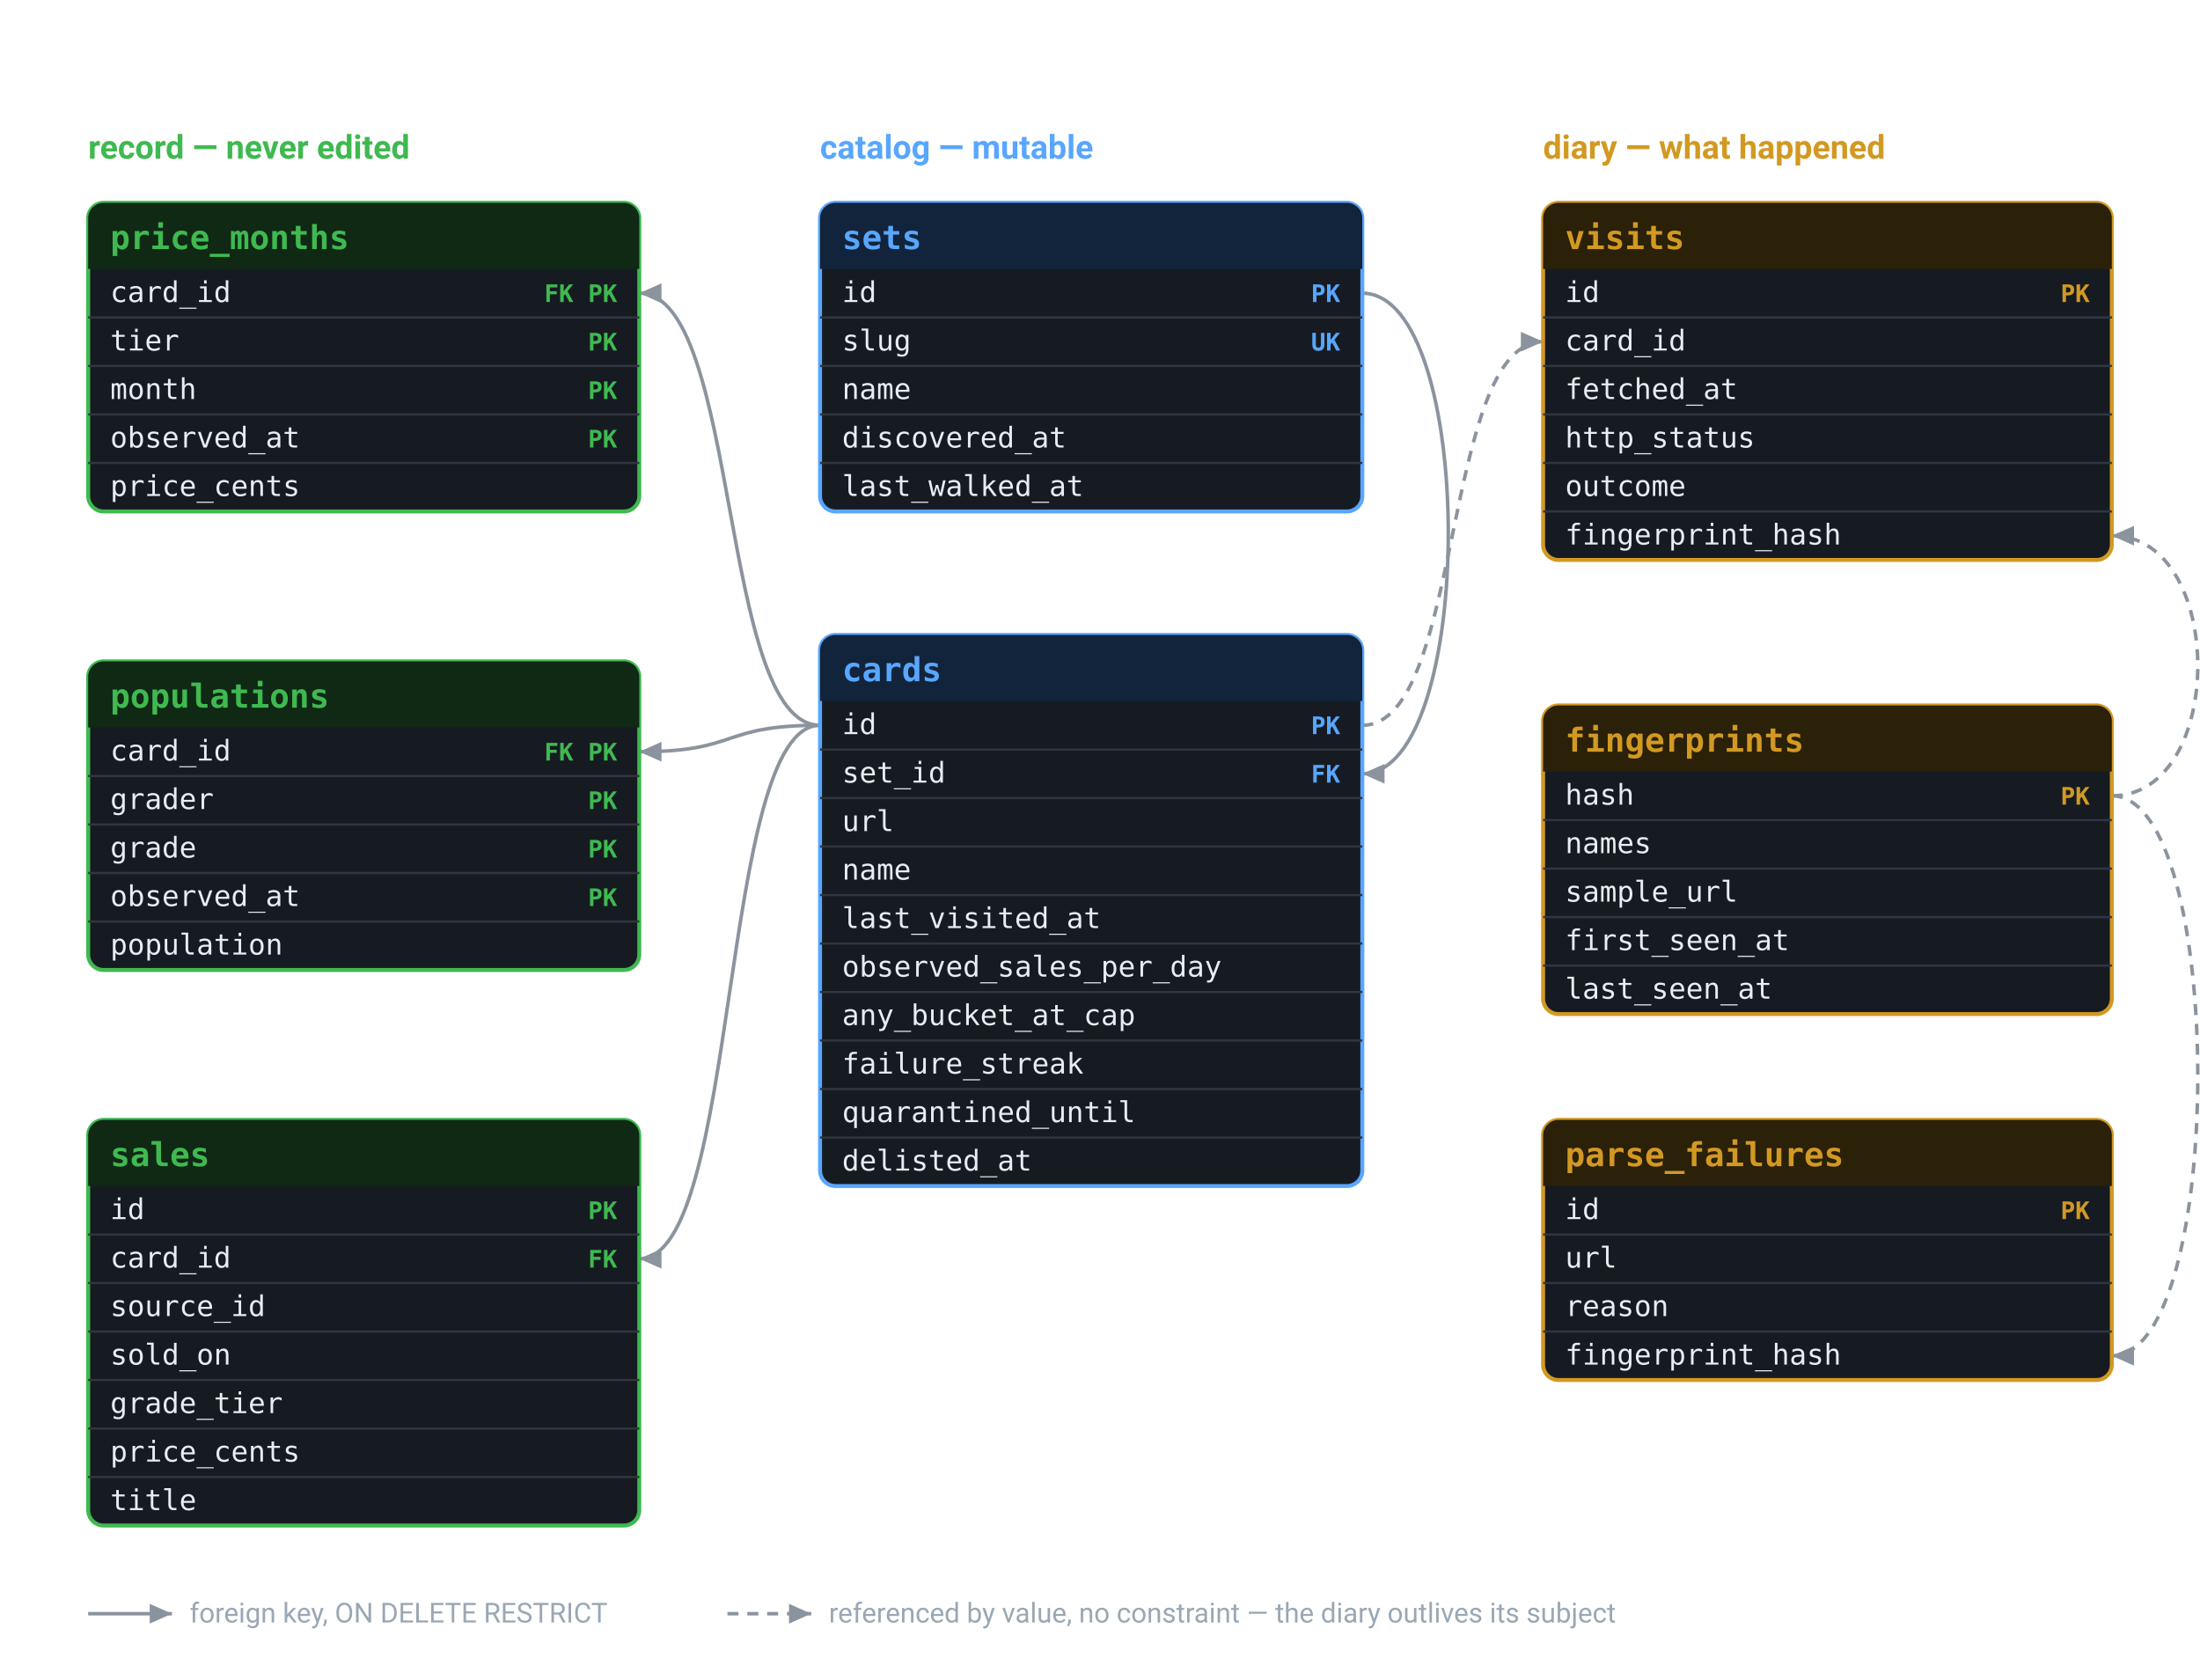
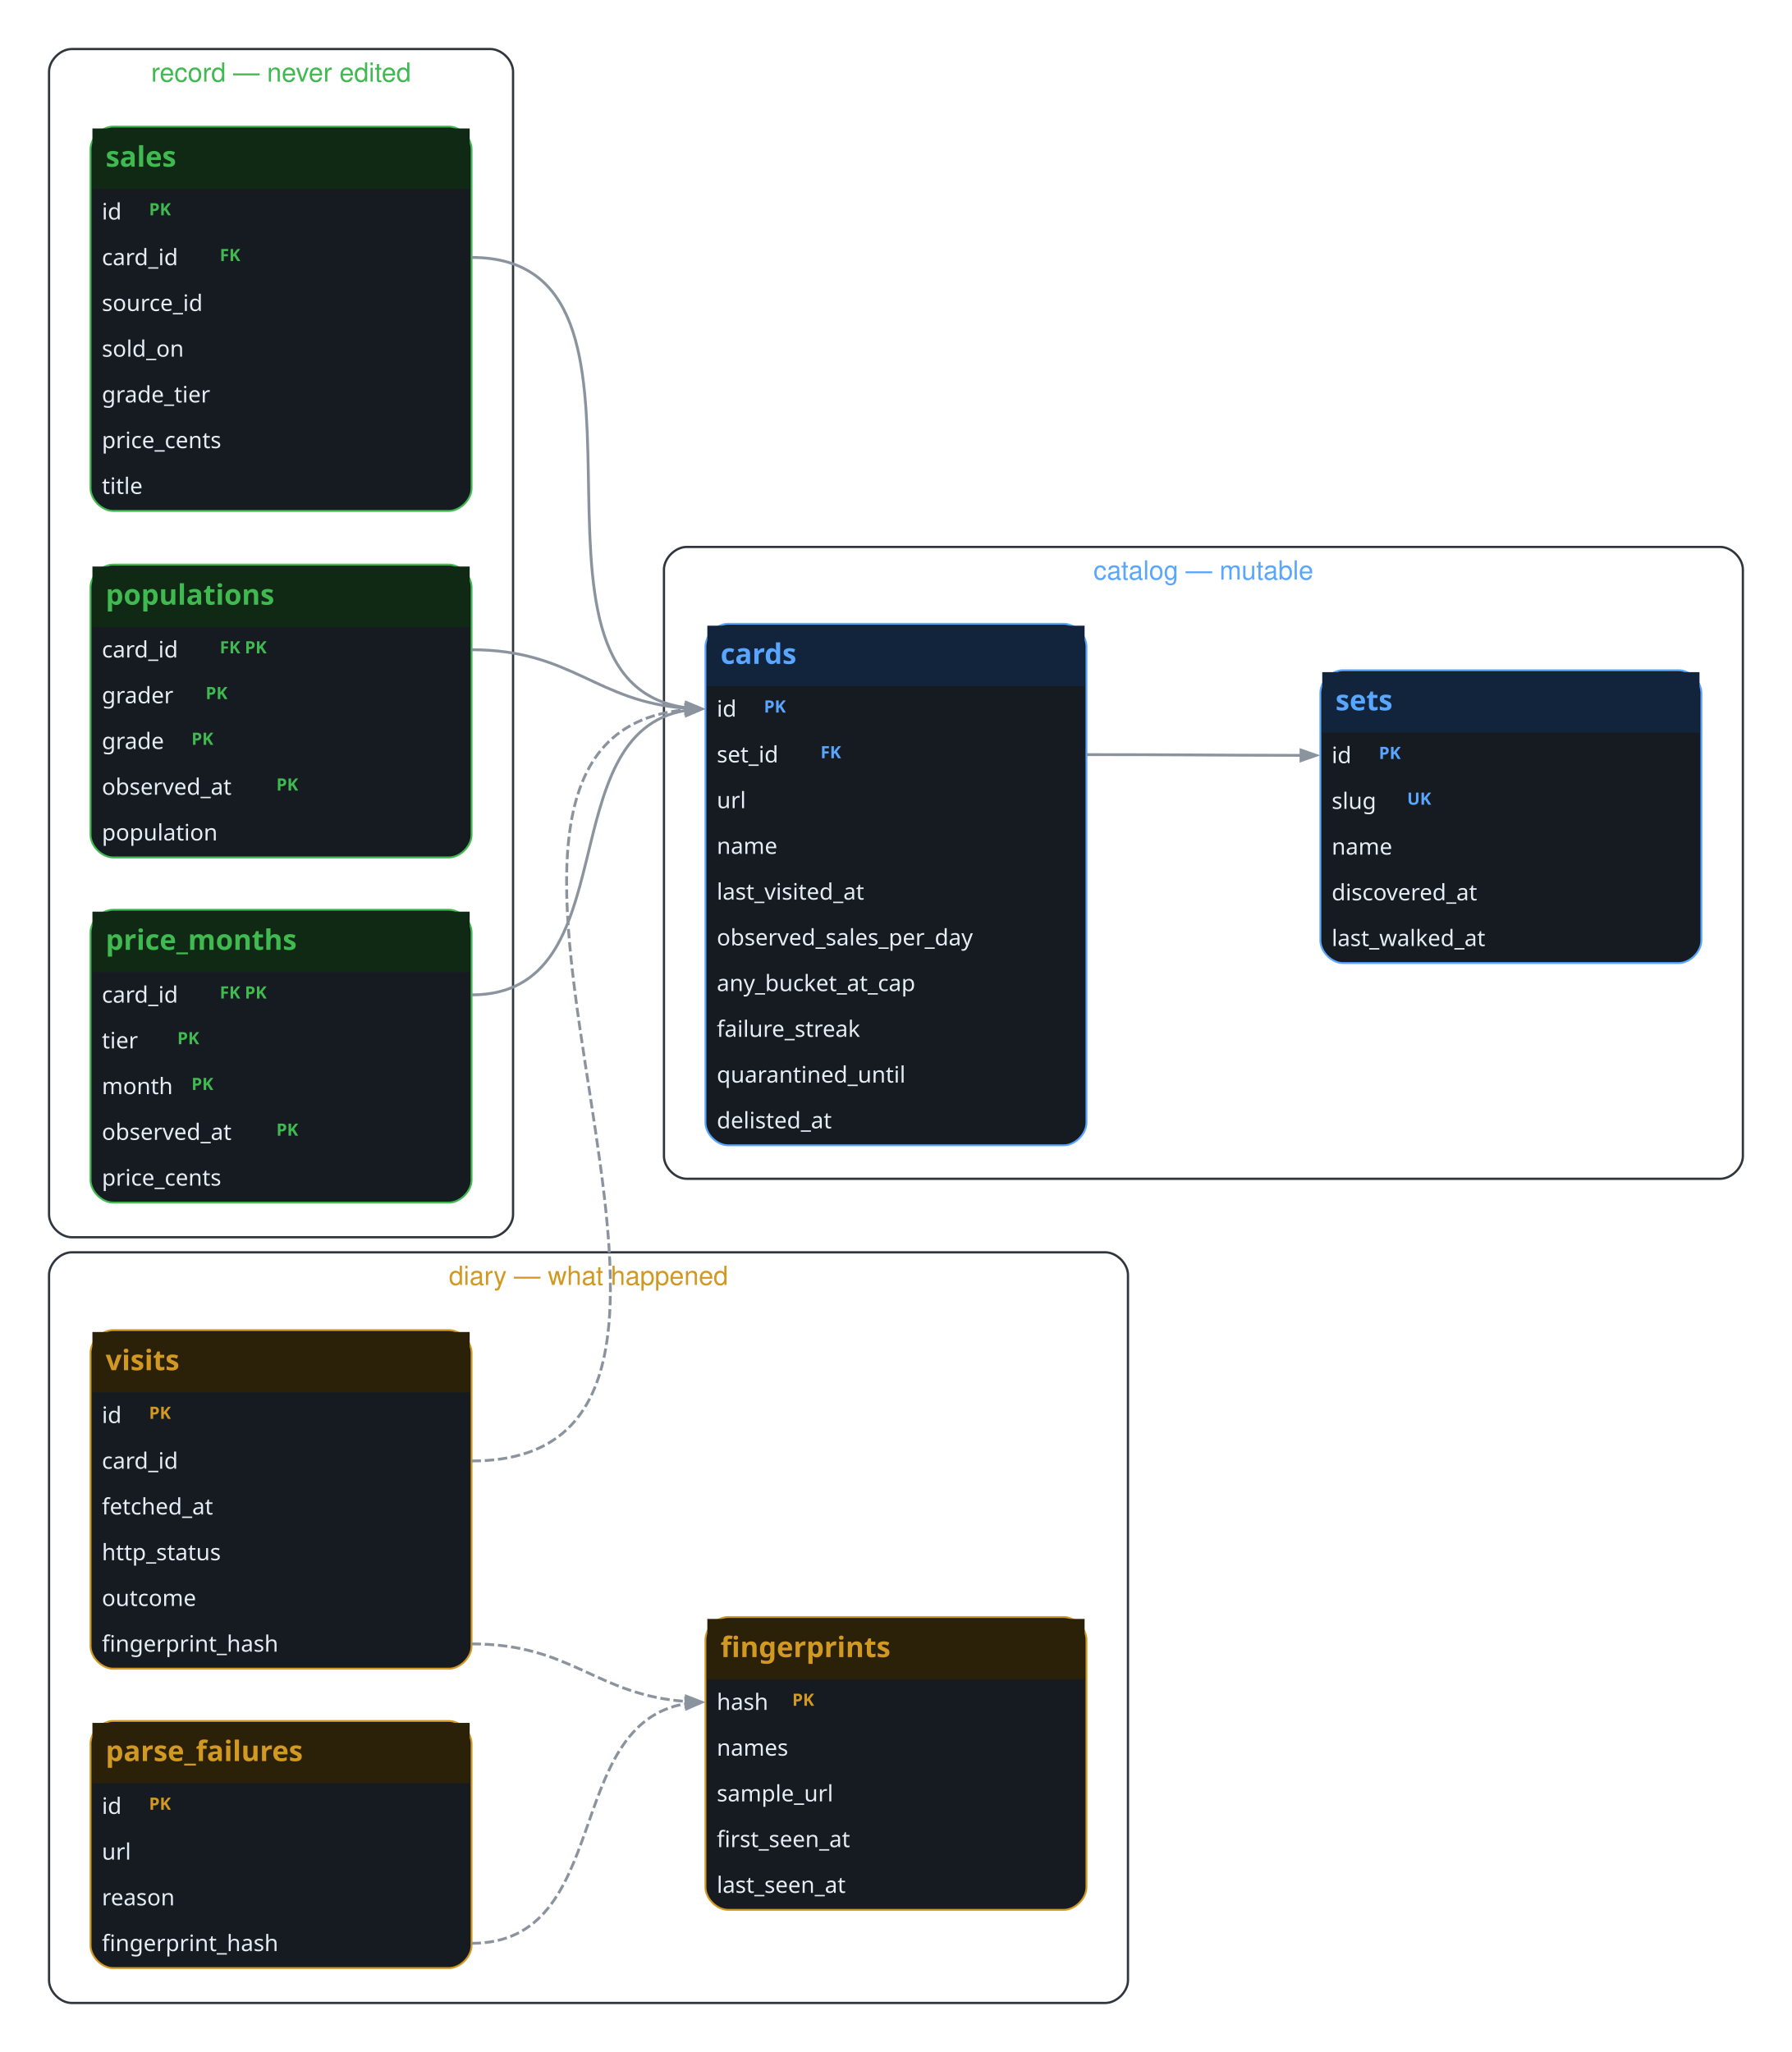
- <svg xmlns="http://www.w3.org/2000/svg" viewBox="0 0 998 762" width="998" height="762" font-family="ui-sans-serif,-apple-system,Segoe UI,Roboto,Helvetica,Arial,sans-serif">
-   <defs>
-     <marker id="a" viewBox="0 0 10 10" refX="9" refY="5" markerWidth="7" markerHeight="7" orient="auto-start-reverse">
-       <path d="M0,1 L9,5 L0,9 z" fill="#8b949e" />
-     </marker>
-   </defs>
-   <text x="40" y="72" font-size="15" font-weight="700" fill="#3fb950">record — never edited</text>
-   <text x="372" y="72" font-size="15" font-weight="700" fill="#58a6ff">catalog — mutable</text>
-   <text x="700" y="72" font-size="15" font-weight="700" fill="#d29922">diary — what happened</text>
-   <path d="M618,133 C670,133 670,351 618,351" fill="none" stroke="#8b949e" stroke-width="1.6" marker-end="url(#a)" />
-   <path d="M372,329 C326,329 336,133 290,133" fill="none" stroke="#8b949e" stroke-width="1.6" marker-end="url(#a)" />
-   <path d="M372,329 C326,329 336,341 290,341" fill="none" stroke="#8b949e" stroke-width="1.6" marker-end="url(#a)" />
-   <path d="M372,329 C326,329 336,571 290,571" fill="none" stroke="#8b949e" stroke-width="1.6" marker-end="url(#a)" />
-   <path d="M618,329 C664,329 654,155 700,155" fill="none" stroke="#8b949e" stroke-width="1.6" stroke-dasharray="5 4" marker-end="url(#a)" />
-   <path d="M958,361 C1010,361 1010,243 958,243" fill="none" stroke="#8b949e" stroke-width="1.6" stroke-dasharray="5 4" marker-end="url(#a)" />
-   <path d="M958,361 C1010,361 1010,615 958,615" fill="none" stroke="#8b949e" stroke-width="1.6" stroke-dasharray="5 4" marker-end="url(#a)" />
-   <rect x="40" y="92" width="250" height="140" rx="7" fill="#161b22" stroke="#3fb950" stroke-width="1.8" />
-   <path d="M40,122 L40,99 A7,7 0 0 1 47,92 L283,92 A7,7 0 0 1 290,99 L290,122 Z" fill="#0f2915" />
-   <text x="50" y="113" font-size="15" font-weight="700" fill="#3fb950" font-family="ui-monospace,SFMono-Regular,Menlo,Consolas,monospace">price_months</text>
-   <text x="50" y="137" font-size="13" fill="#e6edf3" font-family="ui-monospace,SFMono-Regular,Menlo,Consolas,monospace">card_id</text>
-   <text x="280" y="137" font-size="11" text-anchor="end" font-weight="700" fill="#3fb950" font-family="ui-monospace,SFMono-Regular,Menlo,Consolas,monospace">FK PK</text>
-   <line x1="40" y1="144" x2="290" y2="144" stroke="#30363d" />
-   <text x="50" y="159" font-size="13" fill="#e6edf3" font-family="ui-monospace,SFMono-Regular,Menlo,Consolas,monospace">tier</text>
-   <text x="280" y="159" font-size="11" text-anchor="end" font-weight="700" fill="#3fb950" font-family="ui-monospace,SFMono-Regular,Menlo,Consolas,monospace">PK</text>
-   <line x1="40" y1="166" x2="290" y2="166" stroke="#30363d" />
-   <text x="50" y="181" font-size="13" fill="#e6edf3" font-family="ui-monospace,SFMono-Regular,Menlo,Consolas,monospace">month</text>
-   <text x="280" y="181" font-size="11" text-anchor="end" font-weight="700" fill="#3fb950" font-family="ui-monospace,SFMono-Regular,Menlo,Consolas,monospace">PK</text>
-   <line x1="40" y1="188" x2="290" y2="188" stroke="#30363d" />
-   <text x="50" y="203" font-size="13" fill="#e6edf3" font-family="ui-monospace,SFMono-Regular,Menlo,Consolas,monospace">observed_at</text>
-   <text x="280" y="203" font-size="11" text-anchor="end" font-weight="700" fill="#3fb950" font-family="ui-monospace,SFMono-Regular,Menlo,Consolas,monospace">PK</text>
-   <line x1="40" y1="210" x2="290" y2="210" stroke="#30363d" />
-   <text x="50" y="225" font-size="13" fill="#e6edf3" font-family="ui-monospace,SFMono-Regular,Menlo,Consolas,monospace">price_cents</text>
-   <rect x="40" y="300" width="250" height="140" rx="7" fill="#161b22" stroke="#3fb950" stroke-width="1.8" />
-   <path d="M40,330 L40,307 A7,7 0 0 1 47,300 L283,300 A7,7 0 0 1 290,307 L290,330 Z" fill="#0f2915" />
-   <text x="50" y="321" font-size="15" font-weight="700" fill="#3fb950" font-family="ui-monospace,SFMono-Regular,Menlo,Consolas,monospace">populations</text>
-   <text x="50" y="345" font-size="13" fill="#e6edf3" font-family="ui-monospace,SFMono-Regular,Menlo,Consolas,monospace">card_id</text>
-   <text x="280" y="345" font-size="11" text-anchor="end" font-weight="700" fill="#3fb950" font-family="ui-monospace,SFMono-Regular,Menlo,Consolas,monospace">FK PK</text>
-   <line x1="40" y1="352" x2="290" y2="352" stroke="#30363d" />
-   <text x="50" y="367" font-size="13" fill="#e6edf3" font-family="ui-monospace,SFMono-Regular,Menlo,Consolas,monospace">grader</text>
-   <text x="280" y="367" font-size="11" text-anchor="end" font-weight="700" fill="#3fb950" font-family="ui-monospace,SFMono-Regular,Menlo,Consolas,monospace">PK</text>
-   <line x1="40" y1="374" x2="290" y2="374" stroke="#30363d" />
-   <text x="50" y="389" font-size="13" fill="#e6edf3" font-family="ui-monospace,SFMono-Regular,Menlo,Consolas,monospace">grade</text>
-   <text x="280" y="389" font-size="11" text-anchor="end" font-weight="700" fill="#3fb950" font-family="ui-monospace,SFMono-Regular,Menlo,Consolas,monospace">PK</text>
-   <line x1="40" y1="396" x2="290" y2="396" stroke="#30363d" />
-   <text x="50" y="411" font-size="13" fill="#e6edf3" font-family="ui-monospace,SFMono-Regular,Menlo,Consolas,monospace">observed_at</text>
-   <text x="280" y="411" font-size="11" text-anchor="end" font-weight="700" fill="#3fb950" font-family="ui-monospace,SFMono-Regular,Menlo,Consolas,monospace">PK</text>
-   <line x1="40" y1="418" x2="290" y2="418" stroke="#30363d" />
-   <text x="50" y="433" font-size="13" fill="#e6edf3" font-family="ui-monospace,SFMono-Regular,Menlo,Consolas,monospace">population</text>
-   <rect x="40" y="508" width="250" height="184" rx="7" fill="#161b22" stroke="#3fb950" stroke-width="1.8" />
-   <path d="M40,538 L40,515 A7,7 0 0 1 47,508 L283,508 A7,7 0 0 1 290,515 L290,538 Z" fill="#0f2915" />
-   <text x="50" y="529" font-size="15" font-weight="700" fill="#3fb950" font-family="ui-monospace,SFMono-Regular,Menlo,Consolas,monospace">sales</text>
-   <text x="50" y="553" font-size="13" fill="#e6edf3" font-family="ui-monospace,SFMono-Regular,Menlo,Consolas,monospace">id</text>
-   <text x="280" y="553" font-size="11" text-anchor="end" font-weight="700" fill="#3fb950" font-family="ui-monospace,SFMono-Regular,Menlo,Consolas,monospace">PK</text>
-   <line x1="40" y1="560" x2="290" y2="560" stroke="#30363d" />
-   <text x="50" y="575" font-size="13" fill="#e6edf3" font-family="ui-monospace,SFMono-Regular,Menlo,Consolas,monospace">card_id</text>
-   <text x="280" y="575" font-size="11" text-anchor="end" font-weight="700" fill="#3fb950" font-family="ui-monospace,SFMono-Regular,Menlo,Consolas,monospace">FK</text>
-   <line x1="40" y1="582" x2="290" y2="582" stroke="#30363d" />
-   <text x="50" y="597" font-size="13" fill="#e6edf3" font-family="ui-monospace,SFMono-Regular,Menlo,Consolas,monospace">source_id</text>
-   <line x1="40" y1="604" x2="290" y2="604" stroke="#30363d" />
-   <text x="50" y="619" font-size="13" fill="#e6edf3" font-family="ui-monospace,SFMono-Regular,Menlo,Consolas,monospace">sold_on</text>
-   <line x1="40" y1="626" x2="290" y2="626" stroke="#30363d" />
-   <text x="50" y="641" font-size="13" fill="#e6edf3" font-family="ui-monospace,SFMono-Regular,Menlo,Consolas,monospace">grade_tier</text>
-   <line x1="40" y1="648" x2="290" y2="648" stroke="#30363d" />
-   <text x="50" y="663" font-size="13" fill="#e6edf3" font-family="ui-monospace,SFMono-Regular,Menlo,Consolas,monospace">price_cents</text>
-   <line x1="40" y1="670" x2="290" y2="670" stroke="#30363d" />
-   <text x="50" y="685" font-size="13" fill="#e6edf3" font-family="ui-monospace,SFMono-Regular,Menlo,Consolas,monospace">title</text>
-   <rect x="372" y="92" width="246" height="140" rx="7" fill="#161b22" stroke="#58a6ff" stroke-width="1.8" />
-   <path d="M372,122 L372,99 A7,7 0 0 1 379,92 L611,92 A7,7 0 0 1 618,99 L618,122 Z" fill="#12243b" />
-   <text x="382" y="113" font-size="15" font-weight="700" fill="#58a6ff" font-family="ui-monospace,SFMono-Regular,Menlo,Consolas,monospace">sets</text>
-   <text x="382" y="137" font-size="13" fill="#e6edf3" font-family="ui-monospace,SFMono-Regular,Menlo,Consolas,monospace">id</text>
-   <text x="608" y="137" font-size="11" text-anchor="end" font-weight="700" fill="#58a6ff" font-family="ui-monospace,SFMono-Regular,Menlo,Consolas,monospace">PK</text>
-   <line x1="372" y1="144" x2="618" y2="144" stroke="#30363d" />
-   <text x="382" y="159" font-size="13" fill="#e6edf3" font-family="ui-monospace,SFMono-Regular,Menlo,Consolas,monospace">slug</text>
-   <text x="608" y="159" font-size="11" text-anchor="end" font-weight="700" fill="#58a6ff" font-family="ui-monospace,SFMono-Regular,Menlo,Consolas,monospace">UK</text>
-   <line x1="372" y1="166" x2="618" y2="166" stroke="#30363d" />
-   <text x="382" y="181" font-size="13" fill="#e6edf3" font-family="ui-monospace,SFMono-Regular,Menlo,Consolas,monospace">name</text>
-   <line x1="372" y1="188" x2="618" y2="188" stroke="#30363d" />
-   <text x="382" y="203" font-size="13" fill="#e6edf3" font-family="ui-monospace,SFMono-Regular,Menlo,Consolas,monospace">discovered_at</text>
-   <line x1="372" y1="210" x2="618" y2="210" stroke="#30363d" />
-   <text x="382" y="225" font-size="13" fill="#e6edf3" font-family="ui-monospace,SFMono-Regular,Menlo,Consolas,monospace">last_walked_at</text>
-   <rect x="372" y="288" width="246" height="250" rx="7" fill="#161b22" stroke="#58a6ff" stroke-width="1.8" />
-   <path d="M372,318 L372,295 A7,7 0 0 1 379,288 L611,288 A7,7 0 0 1 618,295 L618,318 Z" fill="#12243b" />
-   <text x="382" y="309" font-size="15" font-weight="700" fill="#58a6ff" font-family="ui-monospace,SFMono-Regular,Menlo,Consolas,monospace">cards</text>
-   <text x="382" y="333" font-size="13" fill="#e6edf3" font-family="ui-monospace,SFMono-Regular,Menlo,Consolas,monospace">id</text>
-   <text x="608" y="333" font-size="11" text-anchor="end" font-weight="700" fill="#58a6ff" font-family="ui-monospace,SFMono-Regular,Menlo,Consolas,monospace">PK</text>
-   <line x1="372" y1="340" x2="618" y2="340" stroke="#30363d" />
-   <text x="382" y="355" font-size="13" fill="#e6edf3" font-family="ui-monospace,SFMono-Regular,Menlo,Consolas,monospace">set_id</text>
-   <text x="608" y="355" font-size="11" text-anchor="end" font-weight="700" fill="#58a6ff" font-family="ui-monospace,SFMono-Regular,Menlo,Consolas,monospace">FK</text>
-   <line x1="372" y1="362" x2="618" y2="362" stroke="#30363d" />
-   <text x="382" y="377" font-size="13" fill="#e6edf3" font-family="ui-monospace,SFMono-Regular,Menlo,Consolas,monospace">url</text>
-   <line x1="372" y1="384" x2="618" y2="384" stroke="#30363d" />
-   <text x="382" y="399" font-size="13" fill="#e6edf3" font-family="ui-monospace,SFMono-Regular,Menlo,Consolas,monospace">name</text>
-   <line x1="372" y1="406" x2="618" y2="406" stroke="#30363d" />
-   <text x="382" y="421" font-size="13" fill="#e6edf3" font-family="ui-monospace,SFMono-Regular,Menlo,Consolas,monospace">last_visited_at</text>
-   <line x1="372" y1="428" x2="618" y2="428" stroke="#30363d" />
-   <text x="382" y="443" font-size="13" fill="#e6edf3" font-family="ui-monospace,SFMono-Regular,Menlo,Consolas,monospace">observed_sales_per_day</text>
-   <line x1="372" y1="450" x2="618" y2="450" stroke="#30363d" />
-   <text x="382" y="465" font-size="13" fill="#e6edf3" font-family="ui-monospace,SFMono-Regular,Menlo,Consolas,monospace">any_bucket_at_cap</text>
-   <line x1="372" y1="472" x2="618" y2="472" stroke="#30363d" />
-   <text x="382" y="487" font-size="13" fill="#e6edf3" font-family="ui-monospace,SFMono-Regular,Menlo,Consolas,monospace">failure_streak</text>
-   <line x1="372" y1="494" x2="618" y2="494" stroke="#30363d" />
-   <text x="382" y="509" font-size="13" fill="#e6edf3" font-family="ui-monospace,SFMono-Regular,Menlo,Consolas,monospace">quarantined_until</text>
-   <line x1="372" y1="516" x2="618" y2="516" stroke="#30363d" />
-   <text x="382" y="531" font-size="13" fill="#e6edf3" font-family="ui-monospace,SFMono-Regular,Menlo,Consolas,monospace">delisted_at</text>
-   <rect x="700" y="92" width="258" height="162" rx="7" fill="#161b22" stroke="#d29922" stroke-width="1.8" />
-   <path d="M700,122 L700,99 A7,7 0 0 1 707,92 L951,92 A7,7 0 0 1 958,99 L958,122 Z" fill="#2b2008" />
-   <text x="710" y="113" font-size="15" font-weight="700" fill="#d29922" font-family="ui-monospace,SFMono-Regular,Menlo,Consolas,monospace">visits</text>
-   <text x="710" y="137" font-size="13" fill="#e6edf3" font-family="ui-monospace,SFMono-Regular,Menlo,Consolas,monospace">id</text>
-   <text x="948" y="137" font-size="11" text-anchor="end" font-weight="700" fill="#d29922" font-family="ui-monospace,SFMono-Regular,Menlo,Consolas,monospace">PK</text>
-   <line x1="700" y1="144" x2="958" y2="144" stroke="#30363d" />
-   <text x="710" y="159" font-size="13" fill="#e6edf3" font-family="ui-monospace,SFMono-Regular,Menlo,Consolas,monospace">card_id</text>
-   <line x1="700" y1="166" x2="958" y2="166" stroke="#30363d" />
-   <text x="710" y="181" font-size="13" fill="#e6edf3" font-family="ui-monospace,SFMono-Regular,Menlo,Consolas,monospace">fetched_at</text>
-   <line x1="700" y1="188" x2="958" y2="188" stroke="#30363d" />
-   <text x="710" y="203" font-size="13" fill="#e6edf3" font-family="ui-monospace,SFMono-Regular,Menlo,Consolas,monospace">http_status</text>
-   <line x1="700" y1="210" x2="958" y2="210" stroke="#30363d" />
-   <text x="710" y="225" font-size="13" fill="#e6edf3" font-family="ui-monospace,SFMono-Regular,Menlo,Consolas,monospace">outcome</text>
-   <line x1="700" y1="232" x2="958" y2="232" stroke="#30363d" />
-   <text x="710" y="247" font-size="13" fill="#e6edf3" font-family="ui-monospace,SFMono-Regular,Menlo,Consolas,monospace">fingerprint_hash</text>
-   <rect x="700" y="320" width="258" height="140" rx="7" fill="#161b22" stroke="#d29922" stroke-width="1.8" />
-   <path d="M700,350 L700,327 A7,7 0 0 1 707,320 L951,320 A7,7 0 0 1 958,327 L958,350 Z" fill="#2b2008" />
-   <text x="710" y="341" font-size="15" font-weight="700" fill="#d29922" font-family="ui-monospace,SFMono-Regular,Menlo,Consolas,monospace">fingerprints</text>
-   <text x="710" y="365" font-size="13" fill="#e6edf3" font-family="ui-monospace,SFMono-Regular,Menlo,Consolas,monospace">hash</text>
-   <text x="948" y="365" font-size="11" text-anchor="end" font-weight="700" fill="#d29922" font-family="ui-monospace,SFMono-Regular,Menlo,Consolas,monospace">PK</text>
-   <line x1="700" y1="372" x2="958" y2="372" stroke="#30363d" />
-   <text x="710" y="387" font-size="13" fill="#e6edf3" font-family="ui-monospace,SFMono-Regular,Menlo,Consolas,monospace">names</text>
-   <line x1="700" y1="394" x2="958" y2="394" stroke="#30363d" />
-   <text x="710" y="409" font-size="13" fill="#e6edf3" font-family="ui-monospace,SFMono-Regular,Menlo,Consolas,monospace">sample_url</text>
-   <line x1="700" y1="416" x2="958" y2="416" stroke="#30363d" />
-   <text x="710" y="431" font-size="13" fill="#e6edf3" font-family="ui-monospace,SFMono-Regular,Menlo,Consolas,monospace">first_seen_at</text>
-   <line x1="700" y1="438" x2="958" y2="438" stroke="#30363d" />
-   <text x="710" y="453" font-size="13" fill="#e6edf3" font-family="ui-monospace,SFMono-Regular,Menlo,Consolas,monospace">last_seen_at</text>
-   <rect x="700" y="508" width="258" height="118" rx="7" fill="#161b22" stroke="#d29922" stroke-width="1.8" />
-   <path d="M700,538 L700,515 A7,7 0 0 1 707,508 L951,508 A7,7 0 0 1 958,515 L958,538 Z" fill="#2b2008" />
-   <text x="710" y="529" font-size="15" font-weight="700" fill="#d29922" font-family="ui-monospace,SFMono-Regular,Menlo,Consolas,monospace">parse_failures</text>
-   <text x="710" y="553" font-size="13" fill="#e6edf3" font-family="ui-monospace,SFMono-Regular,Menlo,Consolas,monospace">id</text>
-   <text x="948" y="553" font-size="11" text-anchor="end" font-weight="700" fill="#d29922" font-family="ui-monospace,SFMono-Regular,Menlo,Consolas,monospace">PK</text>
-   <line x1="700" y1="560" x2="958" y2="560" stroke="#30363d" />
-   <text x="710" y="575" font-size="13" fill="#e6edf3" font-family="ui-monospace,SFMono-Regular,Menlo,Consolas,monospace">url</text>
-   <line x1="700" y1="582" x2="958" y2="582" stroke="#30363d" />
-   <text x="710" y="597" font-size="13" fill="#e6edf3" font-family="ui-monospace,SFMono-Regular,Menlo,Consolas,monospace">reason</text>
-   <line x1="700" y1="604" x2="958" y2="604" stroke="#30363d" />
-   <text x="710" y="619" font-size="13" fill="#e6edf3" font-family="ui-monospace,SFMono-Regular,Menlo,Consolas,monospace">fingerprint_hash</text>
-   <line x1="40" y1="732" x2="78" y2="732" stroke="#8b949e" stroke-width="1.6" marker-end="url(#a)" />
-   <text x="86" y="736" font-size="12.5" fill="#9aa7b4">foreign key, ON DELETE RESTRICT</text>
-   <line x1="330" y1="732" x2="368" y2="732" stroke="#8b949e" stroke-width="1.6" stroke-dasharray="5 4" marker-end="url(#a)" />
-   <text x="376" y="736" font-size="12.5" fill="#9aa7b4">referenced by value, no constraint — the diary outlives its subject</text>
+ <svg xmlns="http://www.w3.org/2000/svg" width="950pt" height="1088pt" viewBox="0.00 0.00 950.00 1088.00">
+   <g id="graph0" class="graph" transform="scale(1 1) rotate(0) translate(18 1070)">
+     <g id="clust1" class="cluster">
+       <path fill="none" stroke="#30363d" stroke-width="1.2" d="M20,-414C20,-414 242,-414 242,-414 248,-414 254,-420 254,-426 254,-426 254,-1032 254,-1032 254,-1038 248,-1044 242,-1044 242,-1044 20,-1044 20,-1044 14,-1044 8,-1038 8,-1032 8,-1032 8,-426 8,-426 8,-420 14,-414 20,-414" />
+       <text xml:space="preserve" text-anchor="middle" x="131" y="-1026.7" font-family="Helvetica,sans-Serif" font-size="14.00" fill="#3fb950">record — never edited</text>
+     </g>
+     <g id="clust2" class="cluster">
+       <path fill="none" stroke="#30363d" stroke-width="1.2" d="M346,-445C346,-445 894,-445 894,-445 900,-445 906,-451 906,-457 906,-457 906,-768 906,-768 906,-774 900,-780 894,-780 894,-780 346,-780 346,-780 340,-780 334,-774 334,-768 334,-768 334,-457 334,-457 334,-451 340,-445 346,-445" />
+       <text xml:space="preserve" text-anchor="middle" x="620" y="-762.7" font-family="Helvetica,sans-Serif" font-size="14.00" fill="#58a6ff">catalog — mutable</text>
+     </g>
+     <g id="clust3" class="cluster">
+       <path fill="none" stroke="#30363d" stroke-width="1.2" d="M20,-8C20,-8 568,-8 568,-8 574,-8 580,-14 580,-20 580,-20 580,-394 580,-394 580,-400 574,-406 568,-406 568,-406 20,-406 20,-406 14,-406 8,-400 8,-394 8,-394 8,-20 8,-20 8,-14 14,-8 20,-8" />
+       <text xml:space="preserve" text-anchor="middle" x="294" y="-388.7" font-family="Helvetica,sans-Serif" font-size="14.00" fill="#d29922">diary — what happened</text>
+     </g>
+     <g id="node1" class="node">
+       <path fill="#161b22" stroke="none" d="M42,-432.38C42,-432.38 220,-432.38 220,-432.38 226,-432.38 232,-438.38 232,-444.38 232,-444.38 232,-575.62 232,-575.62 232,-581.62 226,-587.62 220,-587.62 220,-587.62 42,-587.62 42,-587.62 36,-587.62 30,-581.62 30,-575.62 30,-575.62 30,-444.38 30,-444.38 30,-438.38 36,-432.38 42,-432.38" />
+       <path fill="none" stroke="#3fb950" d="M42,-432.38C42,-432.38 220,-432.38 220,-432.38 226,-432.38 232,-438.38 232,-444.38 232,-444.38 232,-575.62 232,-575.62 232,-581.62 226,-587.62 220,-587.62 220,-587.62 42,-587.62 42,-587.62 36,-587.62 30,-581.62 30,-575.62 30,-575.62 30,-444.38 30,-444.38 30,-438.38 36,-432.38 42,-432.38" />
+       <polygon fill="#0f2915" stroke="none" points="31,-554.62 31,-586.62 231,-586.62 231,-554.62 31,-554.62" />
+       <text xml:space="preserve" text-anchor="start" x="38" y="-566.38" font-family="Menlo" font-weight="bold" font-size="15.00" fill="#3fb950">price_months</text>
+       <text xml:space="preserve" text-anchor="start" x="36" y="-538.38" font-family="Menlo" font-size="12.00" fill="#e6edf3">card_id</text>
+       <text xml:space="preserve" text-anchor="start" x="98.5" y="-540.58" font-family="Menlo" font-weight="bold" font-size="9.00" fill="#3fb950">FK PK</text>
+       <text xml:space="preserve" text-anchor="start" x="36" y="-514.12" font-family="Menlo" font-size="12.00" fill="#e6edf3">tier</text>
+       <text xml:space="preserve" text-anchor="start" x="76" y="-516.33" font-family="Menlo" font-weight="bold" font-size="9.00" fill="#3fb950">PK</text>
+       <text xml:space="preserve" text-anchor="start" x="36" y="-489.88" font-family="Menlo" font-size="12.00" fill="#e6edf3">month</text>
+       <text xml:space="preserve" text-anchor="start" x="83.5" y="-492.07" font-family="Menlo" font-weight="bold" font-size="9.00" fill="#3fb950">PK</text>
+       <text xml:space="preserve" text-anchor="start" x="36" y="-465.62" font-family="Menlo" font-size="12.00" fill="#e6edf3">observed_at</text>
+       <text xml:space="preserve" text-anchor="start" x="128.5" y="-467.82" font-family="Menlo" font-weight="bold" font-size="9.00" fill="#3fb950">PK</text>
+       <text xml:space="preserve" text-anchor="start" x="36" y="-441.38" font-family="Menlo" font-size="12.00" fill="#e6edf3">price_cents</text>
+     </g>
+     <g id="node5" class="node">
+       <path fill="#161b22" stroke="none" d="M368,-462.75C368,-462.75 546,-462.75 546,-462.75 552,-462.75 558,-468.75 558,-474.75 558,-474.75 558,-727.25 558,-727.25 558,-733.25 552,-739.25 546,-739.25 546,-739.25 368,-739.25 368,-739.25 362,-739.25 356,-733.25 356,-727.25 356,-727.25 356,-474.75 356,-474.75 356,-468.75 362,-462.75 368,-462.75" />
+       <path fill="none" stroke="#58a6ff" d="M368,-462.75C368,-462.75 546,-462.75 546,-462.75 552,-462.75 558,-468.75 558,-474.75 558,-474.75 558,-727.25 558,-727.25 558,-733.25 552,-739.25 546,-739.25 546,-739.25 368,-739.25 368,-739.25 362,-739.25 356,-733.25 356,-727.25 356,-727.25 356,-474.75 356,-474.75 356,-468.75 362,-462.75 368,-462.75" />
+       <polygon fill="#12243b" stroke="none" points="357,-706.25 357,-738.25 557,-738.25 557,-706.25 357,-706.25" />
+       <text xml:space="preserve" text-anchor="start" x="364" y="-718" font-family="Menlo" font-weight="bold" font-size="15.00" fill="#58a6ff">cards</text>
+       <text xml:space="preserve" text-anchor="start" x="362" y="-690" font-family="Menlo" font-size="12.00" fill="#e6edf3">id</text>
+       <text xml:space="preserve" text-anchor="start" x="387" y="-692.2" font-family="Menlo" font-weight="bold" font-size="9.00" fill="#58a6ff">PK</text>
+       <text xml:space="preserve" text-anchor="start" x="362" y="-665.75" font-family="Menlo" font-size="12.00" fill="#e6edf3">set_id</text>
+       <text xml:space="preserve" text-anchor="start" x="417" y="-667.95" font-family="Menlo" font-weight="bold" font-size="9.00" fill="#58a6ff">FK</text>
+       <text xml:space="preserve" text-anchor="start" x="362" y="-641.5" font-family="Menlo" font-size="12.00" fill="#e6edf3">url</text>
+       <text xml:space="preserve" text-anchor="start" x="362" y="-617.25" font-family="Menlo" font-size="12.00" fill="#e6edf3">name</text>
+       <text xml:space="preserve" text-anchor="start" x="362" y="-593" font-family="Menlo" font-size="12.00" fill="#e6edf3">last_visited_at</text>
+       <text xml:space="preserve" text-anchor="start" x="362" y="-568.75" font-family="Menlo" font-size="12.00" fill="#e6edf3">observed_sales_per_day</text>
+       <text xml:space="preserve" text-anchor="start" x="362" y="-544.5" font-family="Menlo" font-size="12.00" fill="#e6edf3">any_bucket_at_cap</text>
+       <text xml:space="preserve" text-anchor="start" x="362" y="-520.25" font-family="Menlo" font-size="12.00" fill="#e6edf3">failure_streak</text>
+       <text xml:space="preserve" text-anchor="start" x="362" y="-496" font-family="Menlo" font-size="12.00" fill="#e6edf3">quarantined_until</text>
+       <text xml:space="preserve" text-anchor="start" x="362" y="-471.75" font-family="Menlo" font-size="12.00" fill="#e6edf3">delisted_at</text>
+     </g>
+     <g id="edge2" class="edge">
+       <path fill="none" stroke="#8b949e" stroke-width="1.5" d="M232,-542.5C315.48,-542.5 272.83,-681.94 345.96,-693.38" />
+       <polygon fill="#8b949e" stroke="#8b949e" stroke-width="1.5" points="345.55,-696.16 353.74,-693.96 345.96,-690.57 345.55,-696.16" />
+     </g>
+     <g id="node2" class="node">
+       <path fill="#161b22" stroke="none" d="M42,-615.38C42,-615.38 220,-615.38 220,-615.38 226,-615.38 232,-621.38 232,-627.38 232,-627.38 232,-758.62 232,-758.62 232,-764.62 226,-770.62 220,-770.62 220,-770.62 42,-770.62 42,-770.62 36,-770.62 30,-764.62 30,-758.62 30,-758.62 30,-627.38 30,-627.38 30,-621.38 36,-615.38 42,-615.38" />
+       <path fill="none" stroke="#3fb950" d="M42,-615.38C42,-615.38 220,-615.38 220,-615.38 226,-615.38 232,-621.38 232,-627.38 232,-627.38 232,-758.62 232,-758.62 232,-764.62 226,-770.62 220,-770.62 220,-770.62 42,-770.62 42,-770.62 36,-770.62 30,-764.62 30,-758.62 30,-758.62 30,-627.38 30,-627.38 30,-621.38 36,-615.38 42,-615.38" />
+       <polygon fill="#0f2915" stroke="none" points="31,-737.62 31,-769.62 231,-769.62 231,-737.62 31,-737.62" />
+       <text xml:space="preserve" text-anchor="start" x="38" y="-749.38" font-family="Menlo" font-weight="bold" font-size="15.00" fill="#3fb950">populations</text>
+       <text xml:space="preserve" text-anchor="start" x="36" y="-721.38" font-family="Menlo" font-size="12.00" fill="#e6edf3">card_id</text>
+       <text xml:space="preserve" text-anchor="start" x="98.5" y="-723.58" font-family="Menlo" font-weight="bold" font-size="9.00" fill="#3fb950">FK PK</text>
+       <text xml:space="preserve" text-anchor="start" x="36" y="-697.12" font-family="Menlo" font-size="12.00" fill="#e6edf3">grader</text>
+       <text xml:space="preserve" text-anchor="start" x="91" y="-699.33" font-family="Menlo" font-weight="bold" font-size="9.00" fill="#3fb950">PK</text>
+       <text xml:space="preserve" text-anchor="start" x="36" y="-672.88" font-family="Menlo" font-size="12.00" fill="#e6edf3">grade</text>
+       <text xml:space="preserve" text-anchor="start" x="83.5" y="-675.08" font-family="Menlo" font-weight="bold" font-size="9.00" fill="#3fb950">PK</text>
+       <text xml:space="preserve" text-anchor="start" x="36" y="-648.62" font-family="Menlo" font-size="12.00" fill="#e6edf3">observed_at</text>
+       <text xml:space="preserve" text-anchor="start" x="128.5" y="-650.83" font-family="Menlo" font-weight="bold" font-size="9.00" fill="#3fb950">PK</text>
+       <text xml:space="preserve" text-anchor="start" x="36" y="-624.38" font-family="Menlo" font-size="12.00" fill="#e6edf3">population</text>
+     </g>
+     <g id="edge3" class="edge">
+       <path fill="none" stroke="#8b949e" stroke-width="1.5" d="M232,-725.5C285.29,-725.5 297.68,-697.92 345.86,-694.48" />
+       <polygon fill="#8b949e" stroke="#8b949e" stroke-width="1.5" points="345.83,-697.28 353.73,-694.2 345.64,-691.68 345.83,-697.28" />
+     </g>
+     <g id="node3" class="node">
+       <path fill="#161b22" stroke="none" d="M42,-799.12C42,-799.12 220,-799.12 220,-799.12 226,-799.12 232,-805.12 232,-811.12 232,-811.12 232,-990.88 232,-990.88 232,-996.88 226,-1002.88 220,-1002.88 220,-1002.88 42,-1002.88 42,-1002.88 36,-1002.88 30,-996.88 30,-990.88 30,-990.88 30,-811.12 30,-811.12 30,-805.12 36,-799.12 42,-799.12" />
+       <path fill="none" stroke="#3fb950" d="M42,-799.12C42,-799.12 220,-799.12 220,-799.12 226,-799.12 232,-805.12 232,-811.12 232,-811.12 232,-990.88 232,-990.88 232,-996.88 226,-1002.88 220,-1002.88 220,-1002.88 42,-1002.88 42,-1002.88 36,-1002.88 30,-996.88 30,-990.88 30,-990.88 30,-811.12 30,-811.12 30,-805.12 36,-799.12 42,-799.12" />
+       <polygon fill="#0f2915" stroke="none" points="31,-969.88 31,-1001.88 231,-1001.88 231,-969.88 31,-969.88" />
+       <text xml:space="preserve" text-anchor="start" x="38" y="-981.62" font-family="Menlo" font-weight="bold" font-size="15.00" fill="#3fb950">sales</text>
+       <text xml:space="preserve" text-anchor="start" x="36" y="-953.62" font-family="Menlo" font-size="12.00" fill="#e6edf3">id</text>
+       <text xml:space="preserve" text-anchor="start" x="61" y="-955.83" font-family="Menlo" font-weight="bold" font-size="9.00" fill="#3fb950">PK</text>
+       <text xml:space="preserve" text-anchor="start" x="36" y="-929.38" font-family="Menlo" font-size="12.00" fill="#e6edf3">card_id</text>
+       <text xml:space="preserve" text-anchor="start" x="98.5" y="-931.58" font-family="Menlo" font-weight="bold" font-size="9.00" fill="#3fb950">FK</text>
+       <text xml:space="preserve" text-anchor="start" x="36" y="-905.12" font-family="Menlo" font-size="12.00" fill="#e6edf3">source_id</text>
+       <text xml:space="preserve" text-anchor="start" x="36" y="-880.88" font-family="Menlo" font-size="12.00" fill="#e6edf3">sold_on</text>
+       <text xml:space="preserve" text-anchor="start" x="36" y="-856.62" font-family="Menlo" font-size="12.00" fill="#e6edf3">grade_tier</text>
+       <text xml:space="preserve" text-anchor="start" x="36" y="-832.38" font-family="Menlo" font-size="12.00" fill="#e6edf3">price_cents</text>
+       <text xml:space="preserve" text-anchor="start" x="36" y="-808.12" font-family="Menlo" font-size="12.00" fill="#e6edf3">title</text>
+     </g>
+     <g id="edge4" class="edge">
+       <path fill="none" stroke="#8b949e" stroke-width="1.5" d="M232,-933.5C348.19,-933.5 242.97,-708.4 345.75,-694.77" />
+       <polygon fill="#8b949e" stroke="#8b949e" stroke-width="1.5" points="345.93,-697.56 353.73,-694.27 345.57,-691.98 345.93,-697.56" />
+     </g>
+     <g id="node4" class="node">
+       <path fill="#161b22" stroke="none" d="M694,-559.38C694,-559.38 872,-559.38 872,-559.38 878,-559.38 884,-565.38 884,-571.38 884,-571.38 884,-702.62 884,-702.62 884,-708.62 878,-714.62 872,-714.62 872,-714.62 694,-714.62 694,-714.62 688,-714.62 682,-708.62 682,-702.62 682,-702.62 682,-571.38 682,-571.38 682,-565.38 688,-559.38 694,-559.38" />
+       <path fill="none" stroke="#58a6ff" d="M694,-559.38C694,-559.38 872,-559.38 872,-559.38 878,-559.38 884,-565.38 884,-571.38 884,-571.38 884,-702.62 884,-702.62 884,-708.62 878,-714.62 872,-714.62 872,-714.62 694,-714.62 694,-714.62 688,-714.62 682,-708.62 682,-702.62 682,-702.62 682,-571.38 682,-571.38 682,-565.38 688,-559.38 694,-559.38" />
+       <polygon fill="#12243b" stroke="none" points="683,-681.62 683,-713.62 883,-713.62 883,-681.62 683,-681.62" />
+       <text xml:space="preserve" text-anchor="start" x="690" y="-693.38" font-family="Menlo" font-weight="bold" font-size="15.00" fill="#58a6ff">sets</text>
+       <text xml:space="preserve" text-anchor="start" x="688" y="-665.38" font-family="Menlo" font-size="12.00" fill="#e6edf3">id</text>
+       <text xml:space="preserve" text-anchor="start" x="713" y="-667.58" font-family="Menlo" font-weight="bold" font-size="9.00" fill="#58a6ff">PK</text>
+       <text xml:space="preserve" text-anchor="start" x="688" y="-641.12" font-family="Menlo" font-size="12.00" fill="#e6edf3">slug</text>
+       <text xml:space="preserve" text-anchor="start" x="728" y="-643.33" font-family="Menlo" font-weight="bold" font-size="9.00" fill="#58a6ff">UK</text>
+       <text xml:space="preserve" text-anchor="start" x="688" y="-616.88" font-family="Menlo" font-size="12.00" fill="#e6edf3">name</text>
+       <text xml:space="preserve" text-anchor="start" x="688" y="-592.62" font-family="Menlo" font-size="12.00" fill="#e6edf3">discovered_at</text>
+       <text xml:space="preserve" text-anchor="start" x="688" y="-568.38" font-family="Menlo" font-size="12.00" fill="#e6edf3">last_walked_at</text>
+     </g>
+     <g id="edge1" class="edge">
+       <path fill="none" stroke="#8b949e" stroke-width="1.5" d="M558,-669.88C609.56,-669.88 624.94,-669.55 671.84,-669.5" />
+       <polygon fill="#8b949e" stroke="#8b949e" stroke-width="1.5" points="671.73,-672.3 679.73,-669.5 671.73,-666.7 671.73,-672.3" />
+     </g>
+     <g id="node6" class="node">
+       <path fill="#161b22" stroke="none" d="M42,-185.25C42,-185.25 220,-185.25 220,-185.25 226,-185.25 232,-191.25 232,-197.25 232,-197.25 232,-352.75 232,-352.75 232,-358.75 226,-364.75 220,-364.75 220,-364.75 42,-364.75 42,-364.75 36,-364.75 30,-358.75 30,-352.75 30,-352.75 30,-197.25 30,-197.25 30,-191.25 36,-185.25 42,-185.25" />
+       <path fill="none" stroke="#d29922" d="M42,-185.25C42,-185.25 220,-185.25 220,-185.25 226,-185.25 232,-191.25 232,-197.25 232,-197.25 232,-352.75 232,-352.75 232,-358.75 226,-364.75 220,-364.75 220,-364.75 42,-364.75 42,-364.75 36,-364.75 30,-358.75 30,-352.75 30,-352.75 30,-197.25 30,-197.25 30,-191.25 36,-185.25 42,-185.25" />
+       <polygon fill="#2b2008" stroke="none" points="31,-331.75 31,-363.75 231,-363.75 231,-331.75 31,-331.75" />
+       <text xml:space="preserve" text-anchor="start" x="38" y="-343.5" font-family="Menlo" font-weight="bold" font-size="15.00" fill="#d29922">visits</text>
+       <text xml:space="preserve" text-anchor="start" x="36" y="-315.5" font-family="Menlo" font-size="12.00" fill="#e6edf3">id</text>
+       <text xml:space="preserve" text-anchor="start" x="61" y="-317.7" font-family="Menlo" font-weight="bold" font-size="9.00" fill="#d29922">PK</text>
+       <text xml:space="preserve" text-anchor="start" x="36" y="-291.25" font-family="Menlo" font-size="12.00" fill="#e6edf3">card_id</text>
+       <text xml:space="preserve" text-anchor="start" x="36" y="-267" font-family="Menlo" font-size="12.00" fill="#e6edf3">fetched_at</text>
+       <text xml:space="preserve" text-anchor="start" x="36" y="-242.75" font-family="Menlo" font-size="12.00" fill="#e6edf3">http_status</text>
+       <text xml:space="preserve" text-anchor="start" x="36" y="-218.5" font-family="Menlo" font-size="12.00" fill="#e6edf3">outcome</text>
+       <text xml:space="preserve" text-anchor="start" x="36" y="-194.25" font-family="Menlo" font-size="12.00" fill="#e6edf3">fingerprint_hash</text>
+     </g>
+     <g id="edge5" class="edge">
+       <path fill="none" stroke="#8b949e" stroke-width="1.5" stroke-dasharray="5,2" d="M232,-295.38C414.15,-295.38 179.43,-679.46 346.11,-693.72" />
+       <polygon fill="#8b949e" stroke="#8b949e" stroke-width="1.5" points="345.62,-696.5 353.73,-694.03 345.85,-690.91 345.62,-696.5" />
+     </g>
+     <g id="node7" class="node">
+       <path fill="#161b22" stroke="none" d="M368,-57.38C368,-57.38 546,-57.38 546,-57.38 552,-57.38 558,-63.38 558,-69.38 558,-69.38 558,-200.62 558,-200.62 558,-206.62 552,-212.62 546,-212.62 546,-212.62 368,-212.62 368,-212.62 362,-212.62 356,-206.62 356,-200.62 356,-200.62 356,-69.38 356,-69.38 356,-63.37 362,-57.38 368,-57.38" />
+       <path fill="none" stroke="#d29922" d="M368,-57.38C368,-57.38 546,-57.38 546,-57.38 552,-57.38 558,-63.38 558,-69.38 558,-69.38 558,-200.62 558,-200.62 558,-206.62 552,-212.62 546,-212.62 546,-212.62 368,-212.62 368,-212.62 362,-212.62 356,-206.62 356,-200.62 356,-200.62 356,-69.38 356,-69.38 356,-63.37 362,-57.38 368,-57.38" />
+       <polygon fill="#2b2008" stroke="none" points="357,-179.62 357,-211.62 557,-211.62 557,-179.62 357,-179.62" />
+       <text xml:space="preserve" text-anchor="start" x="364" y="-191.38" font-family="Menlo" font-weight="bold" font-size="15.00" fill="#d29922">fingerprints</text>
+       <text xml:space="preserve" text-anchor="start" x="362" y="-163.38" font-family="Menlo" font-size="12.00" fill="#e6edf3">hash</text>
+       <text xml:space="preserve" text-anchor="start" x="402" y="-165.57" font-family="Menlo" font-weight="bold" font-size="9.00" fill="#d29922">PK</text>
+       <text xml:space="preserve" text-anchor="start" x="362" y="-139.12" font-family="Menlo" font-size="12.00" fill="#e6edf3">names</text>
+       <text xml:space="preserve" text-anchor="start" x="362" y="-114.88" font-family="Menlo" font-size="12.00" fill="#e6edf3">sample_url</text>
+       <text xml:space="preserve" text-anchor="start" x="362" y="-90.62" font-family="Menlo" font-size="12.00" fill="#e6edf3">first_seen_at</text>
+       <text xml:space="preserve" text-anchor="start" x="362" y="-66.38" font-family="Menlo" font-size="12.00" fill="#e6edf3">last_seen_at</text>
+     </g>
+     <g id="edge6" class="edge">
+       <path fill="none" stroke="#8b949e" stroke-width="1.5" stroke-dasharray="5,2" d="M232,-198.38C285.24,-198.38 297.72,-171.24 345.87,-167.85" />
+       <polygon fill="#8b949e" stroke="#8b949e" stroke-width="1.5" points="345.83,-170.65 353.73,-167.58 345.64,-165.05 345.83,-170.65" />
+     </g>
+     <g id="node8" class="node">
+       <path fill="#161b22" stroke="none" d="M42,-26.5C42,-26.5 220,-26.5 220,-26.5 226,-26.5 232,-32.5 232,-38.5 232,-38.5 232,-145.5 232,-145.5 232,-151.5 226,-157.5 220,-157.5 220,-157.5 42,-157.5 42,-157.5 36,-157.5 30,-151.5 30,-145.5 30,-145.5 30,-38.5 30,-38.5 30,-32.5 36,-26.5 42,-26.5" />
+       <path fill="none" stroke="#d29922" d="M42,-26.5C42,-26.5 220,-26.5 220,-26.5 226,-26.5 232,-32.5 232,-38.5 232,-38.5 232,-145.5 232,-145.5 232,-151.5 226,-157.5 220,-157.5 220,-157.5 42,-157.5 42,-157.5 36,-157.5 30,-151.5 30,-145.5 30,-145.5 30,-38.5 30,-38.5 30,-32.5 36,-26.5 42,-26.5" />
+       <polygon fill="#2b2008" stroke="none" points="31,-124.5 31,-156.5 231,-156.5 231,-124.5 31,-124.5" />
+       <text xml:space="preserve" text-anchor="start" x="38" y="-136.25" font-family="Menlo" font-weight="bold" font-size="15.00" fill="#d29922">parse_failures</text>
+       <text xml:space="preserve" text-anchor="start" x="36" y="-108.25" font-family="Menlo" font-size="12.00" fill="#e6edf3">id</text>
+       <text xml:space="preserve" text-anchor="start" x="61" y="-110.45" font-family="Menlo" font-weight="bold" font-size="9.00" fill="#d29922">PK</text>
+       <text xml:space="preserve" text-anchor="start" x="36" y="-84" font-family="Menlo" font-size="12.00" fill="#e6edf3">url</text>
+       <text xml:space="preserve" text-anchor="start" x="36" y="-59.75" font-family="Menlo" font-size="12.00" fill="#e6edf3">reason</text>
+       <text xml:space="preserve" text-anchor="start" x="36" y="-35.5" font-family="Menlo" font-size="12.00" fill="#e6edf3">fingerprint_hash</text>
+     </g>
+     <g id="edge7" class="edge">
+       <path fill="none" stroke="#8b949e" stroke-width="1.5" stroke-dasharray="5,2" d="M232,-39.62C307.61,-39.63 279.69,-156.27 346,-166.75" />
+       <polygon fill="#8b949e" stroke="#8b949e" stroke-width="1.5" points="345.55,-169.52 353.74,-167.33 345.97,-163.94 345.55,-169.52" />
+     </g>
+   </g>
</svg>
